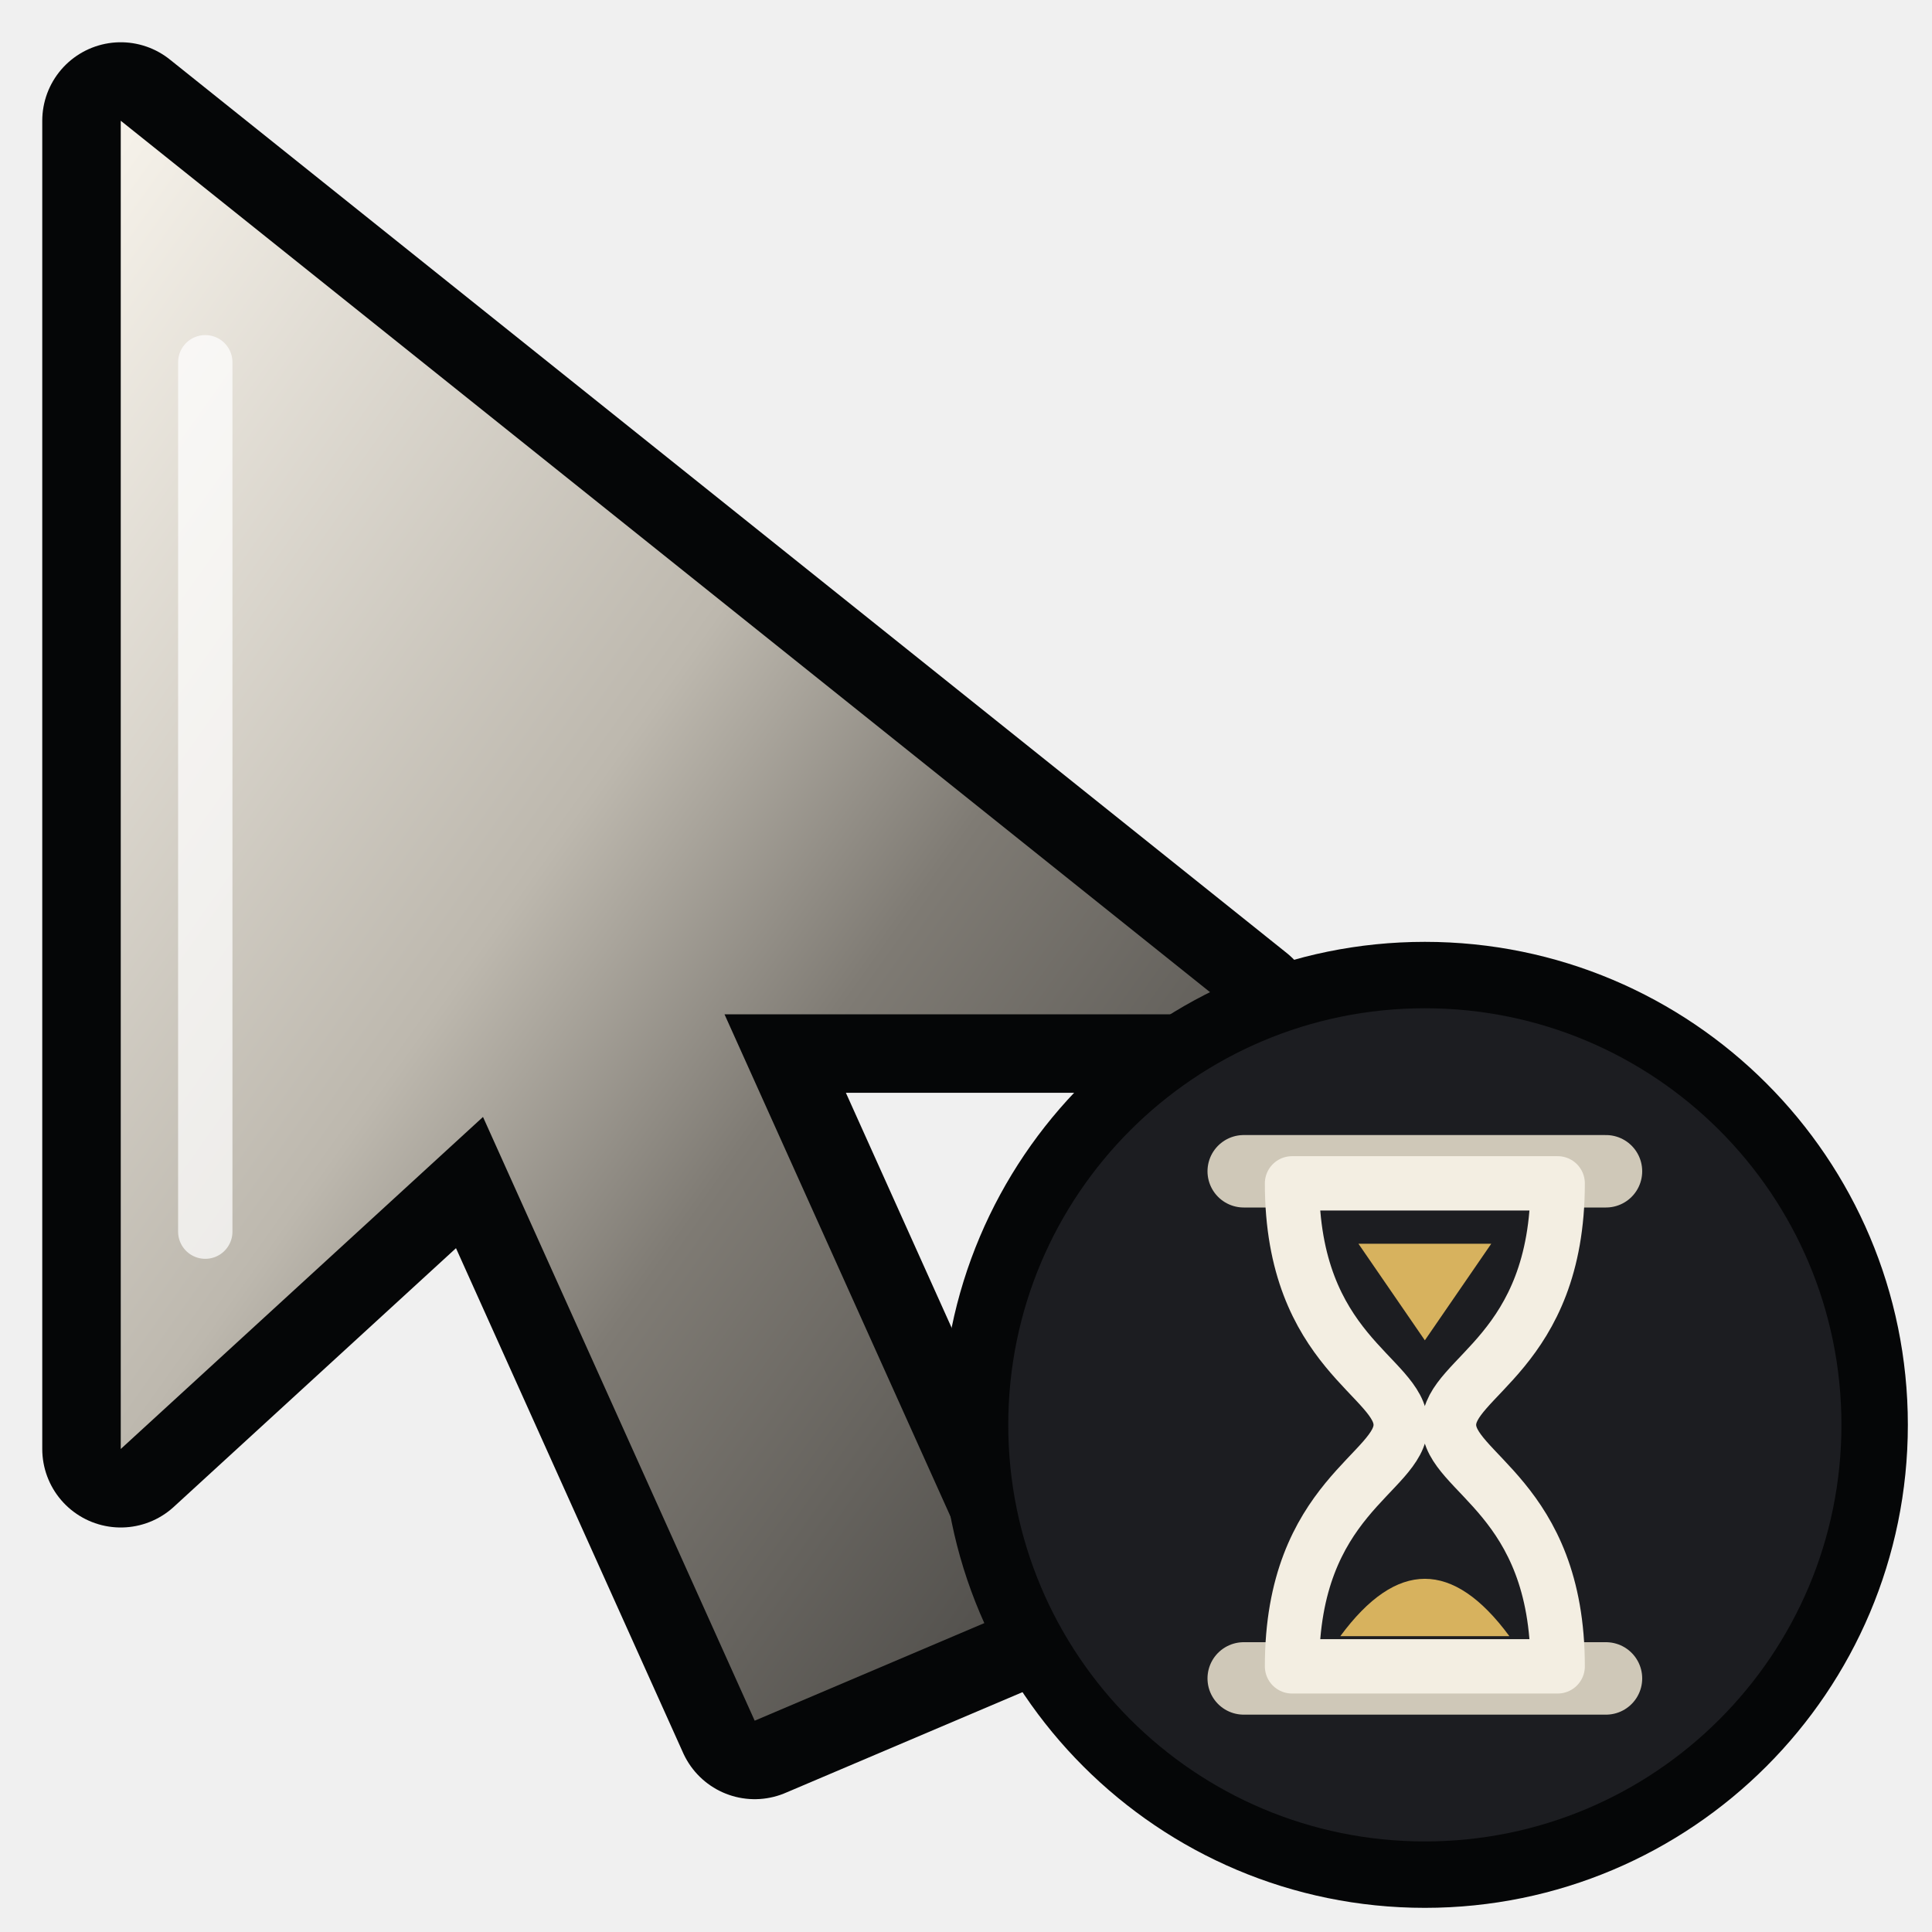
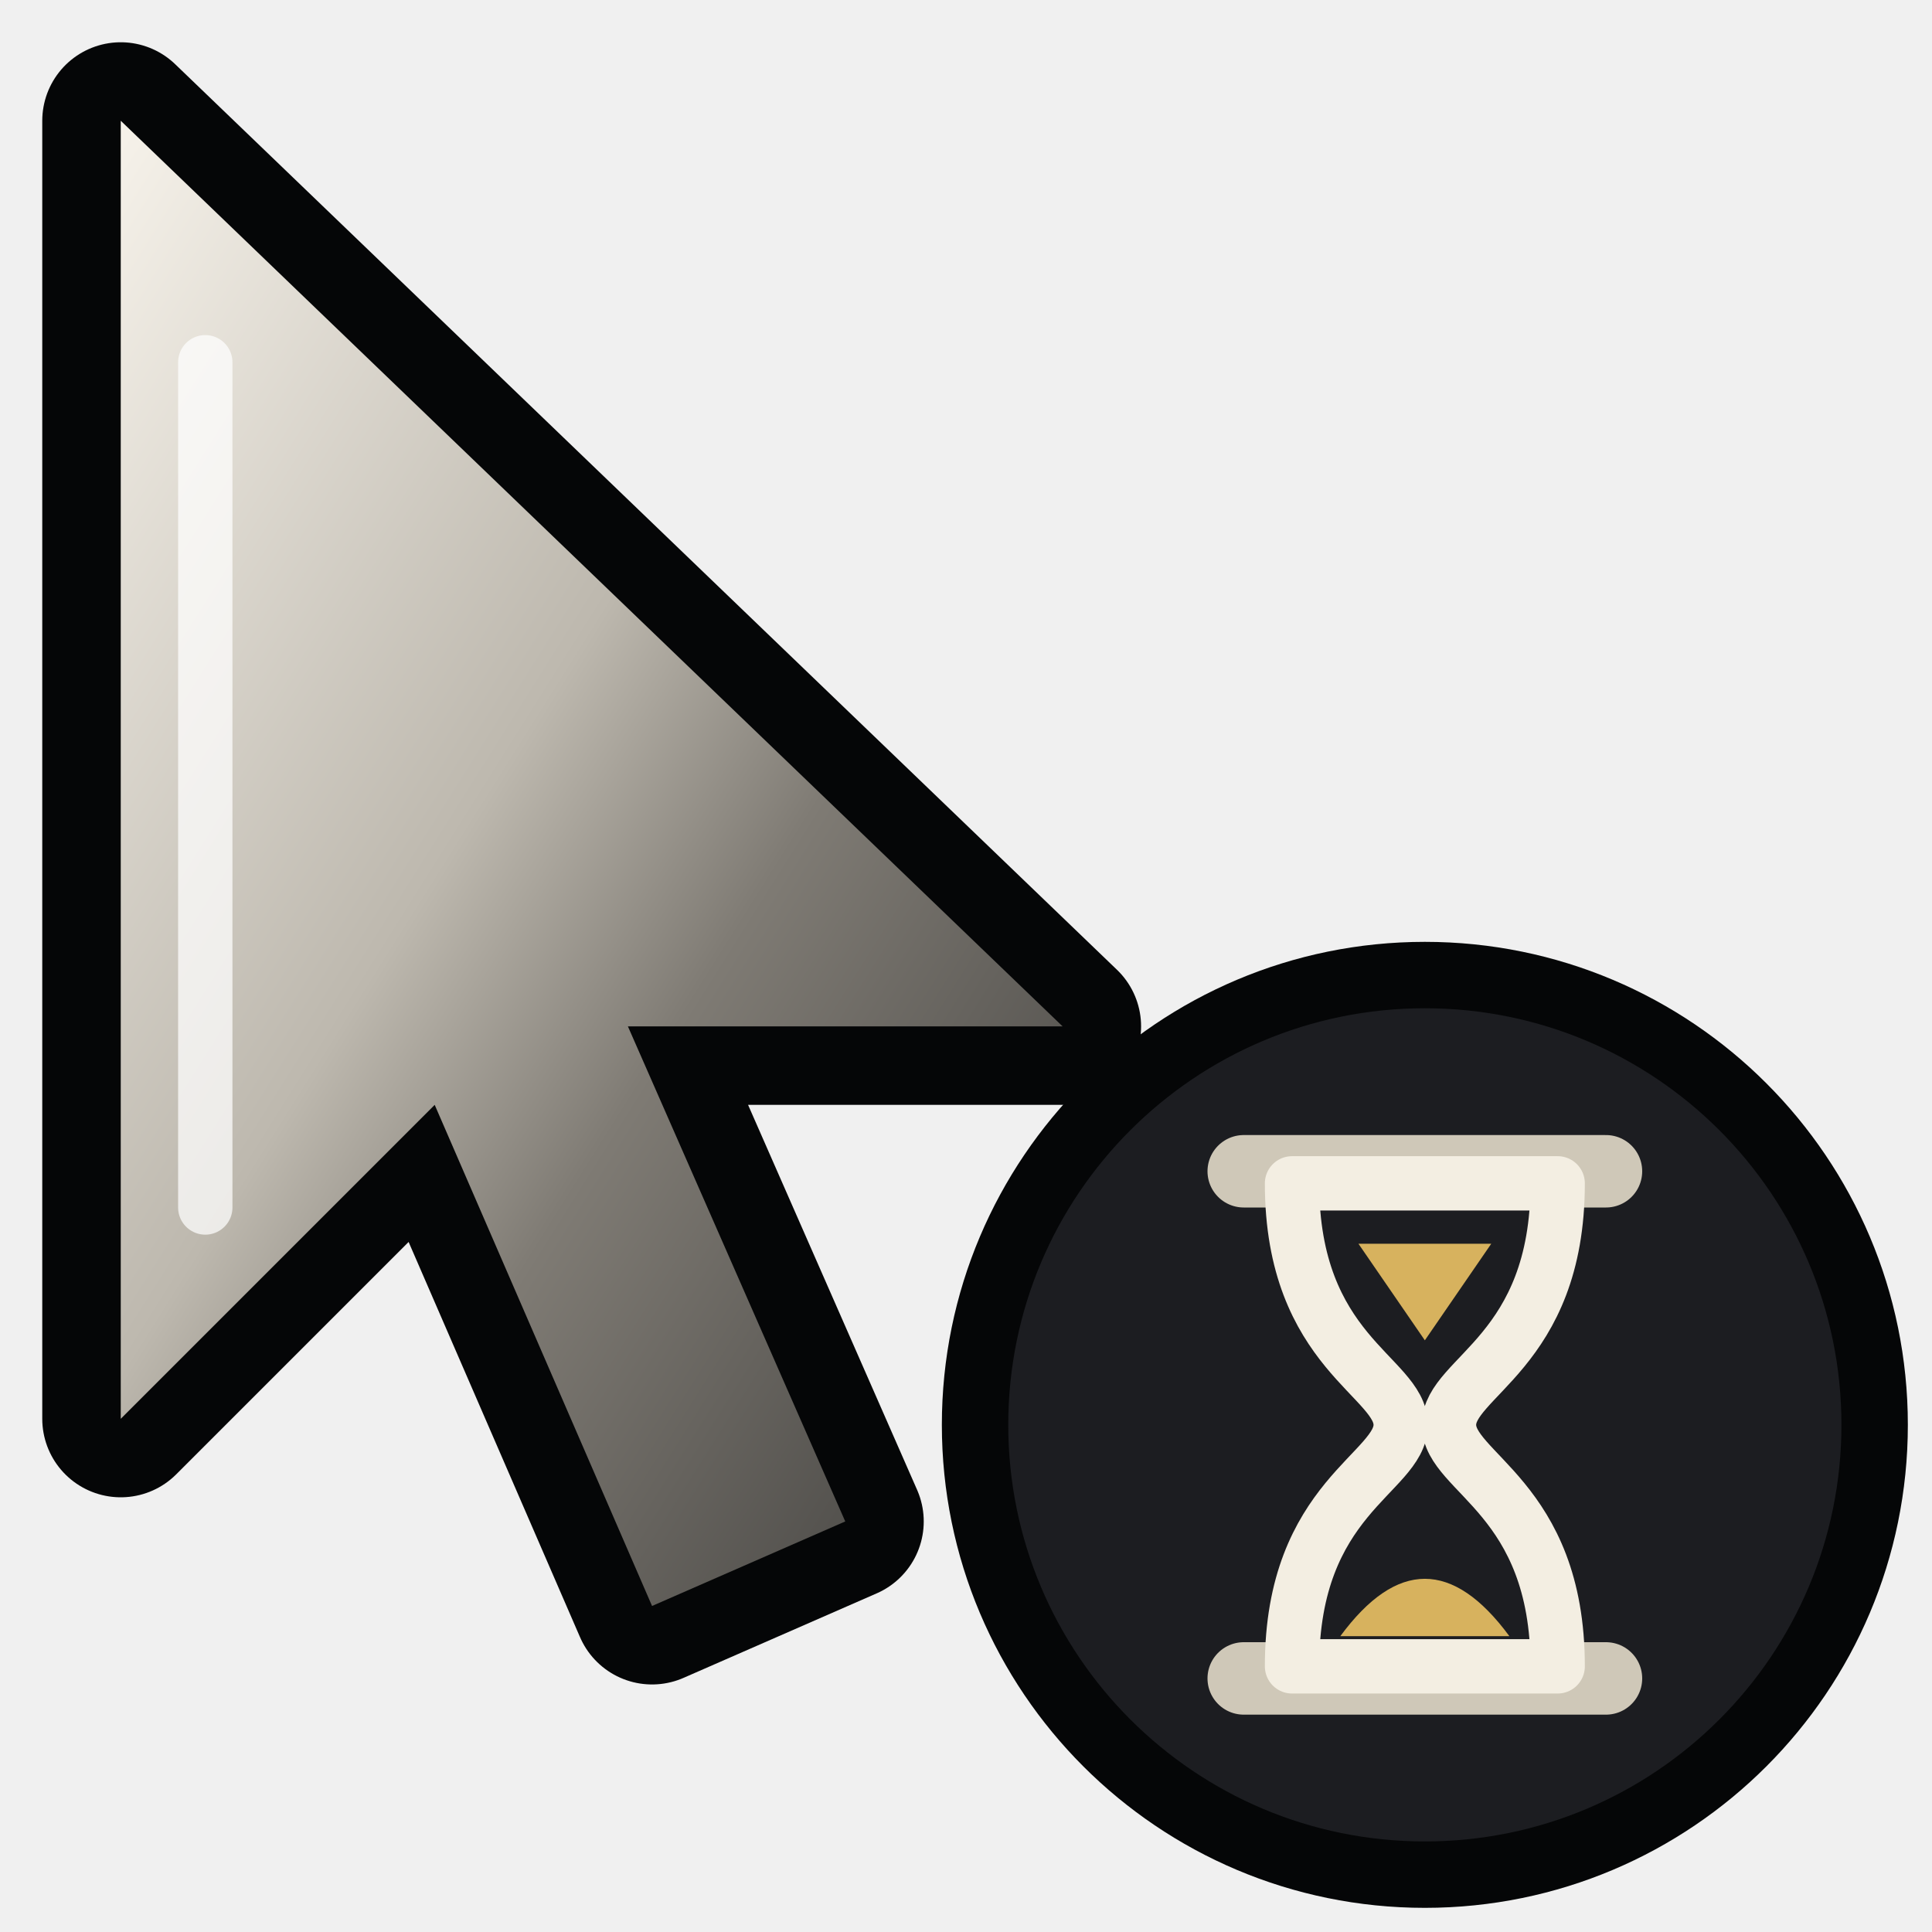
<svg xmlns="http://www.w3.org/2000/svg" width="32" height="32" viewBox="0 0 32 32">
  <defs>
    <linearGradient id="s" x1="0" y1="0" x2="1" y2="1">
      <stop offset="0" stop-color="#f6f2ea" />
      <stop offset=".42" stop-color="#bdb8ae" />
      <stop offset=".6" stop-color="#7f7b74" />
      <stop offset="1" stop-color="#3c3b39" />
    </linearGradient>
  </defs>
-   <path d="M2 2 L2 24 L8 18.5 L12.5 28.5 L16.5 26.8 L12 16.8 L20.5 16.8 Z" fill="url(#s)" stroke="#050607" stroke-width="2.6" stroke-linejoin="round" paint-order="stroke" />
-   <path d="M3.4 6 L3.4 20.4" stroke="#ffffff" stroke-opacity=".72" stroke-width=".9" stroke-linecap="round" />
+   <path d="M2 2 L2 23.5 L7.2 18.3 L10.8 26.6 L14 25.2 L10.4 17 L17.6 17 Z" fill="url(#s)" stroke="#050607" stroke-width="2.6" stroke-linejoin="round" paint-order="stroke" />
+   <path d="M3.4 6 L3.4 20" stroke="#ffffff" stroke-opacity=".72" stroke-width=".9" stroke-linecap="round" />
  <circle cx="23.6" cy="23.6" r="6.9" fill="#1c1d21" stroke="#050607" stroke-width="2.2" paint-order="stroke" />
  <path d="M20.6 19.4 H26.6 M20.6 27.8 H26.6" stroke="#cfc8b8" stroke-width="1.2" stroke-linecap="round" />
  <path d="M21.4 19.6 C21.4 22.4 23.2 22.8 23.2 23.6 C23.2 24.4 21.4 24.8 21.4 27.6 H25.8 C25.8 24.8 24 24.4 24 23.6 C24 22.8 25.8 22.4 25.8 19.6 Z" fill="none" stroke="#f3eee2" stroke-width=".9" stroke-linejoin="round" />
  <path d="M22.2 27.1 Q23.6 25.2 25 27.1 Z M22.5 20.6 H24.7 L23.6 22.2 Z" fill="#d7b25e" />
</svg>
